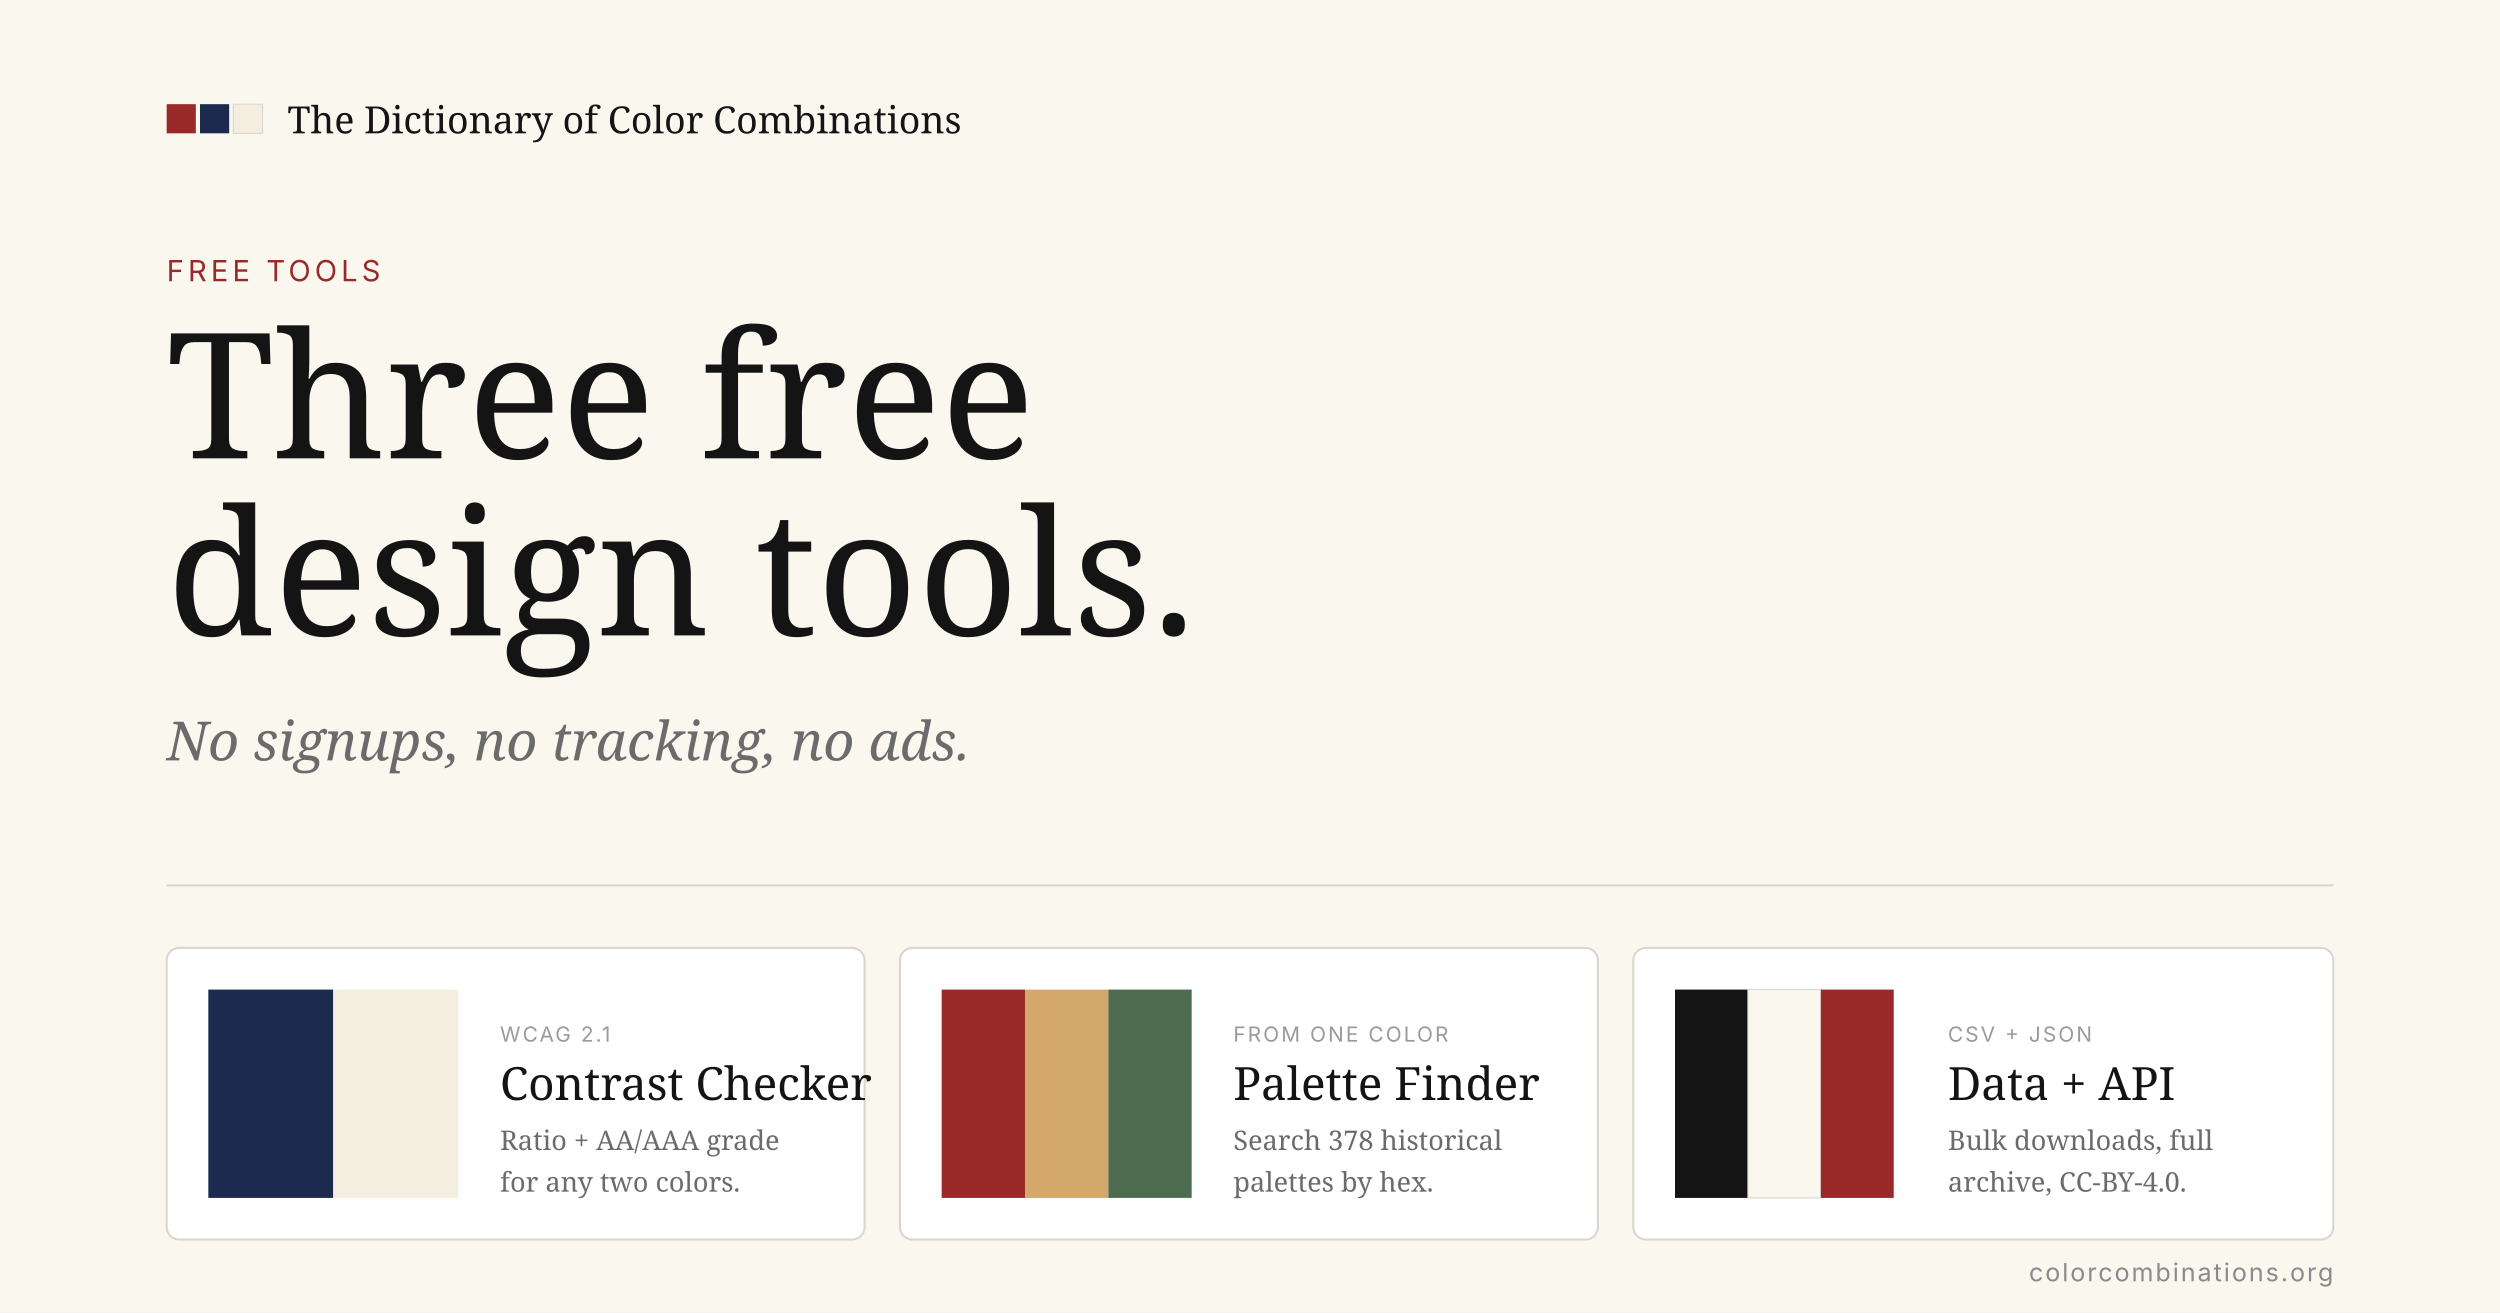
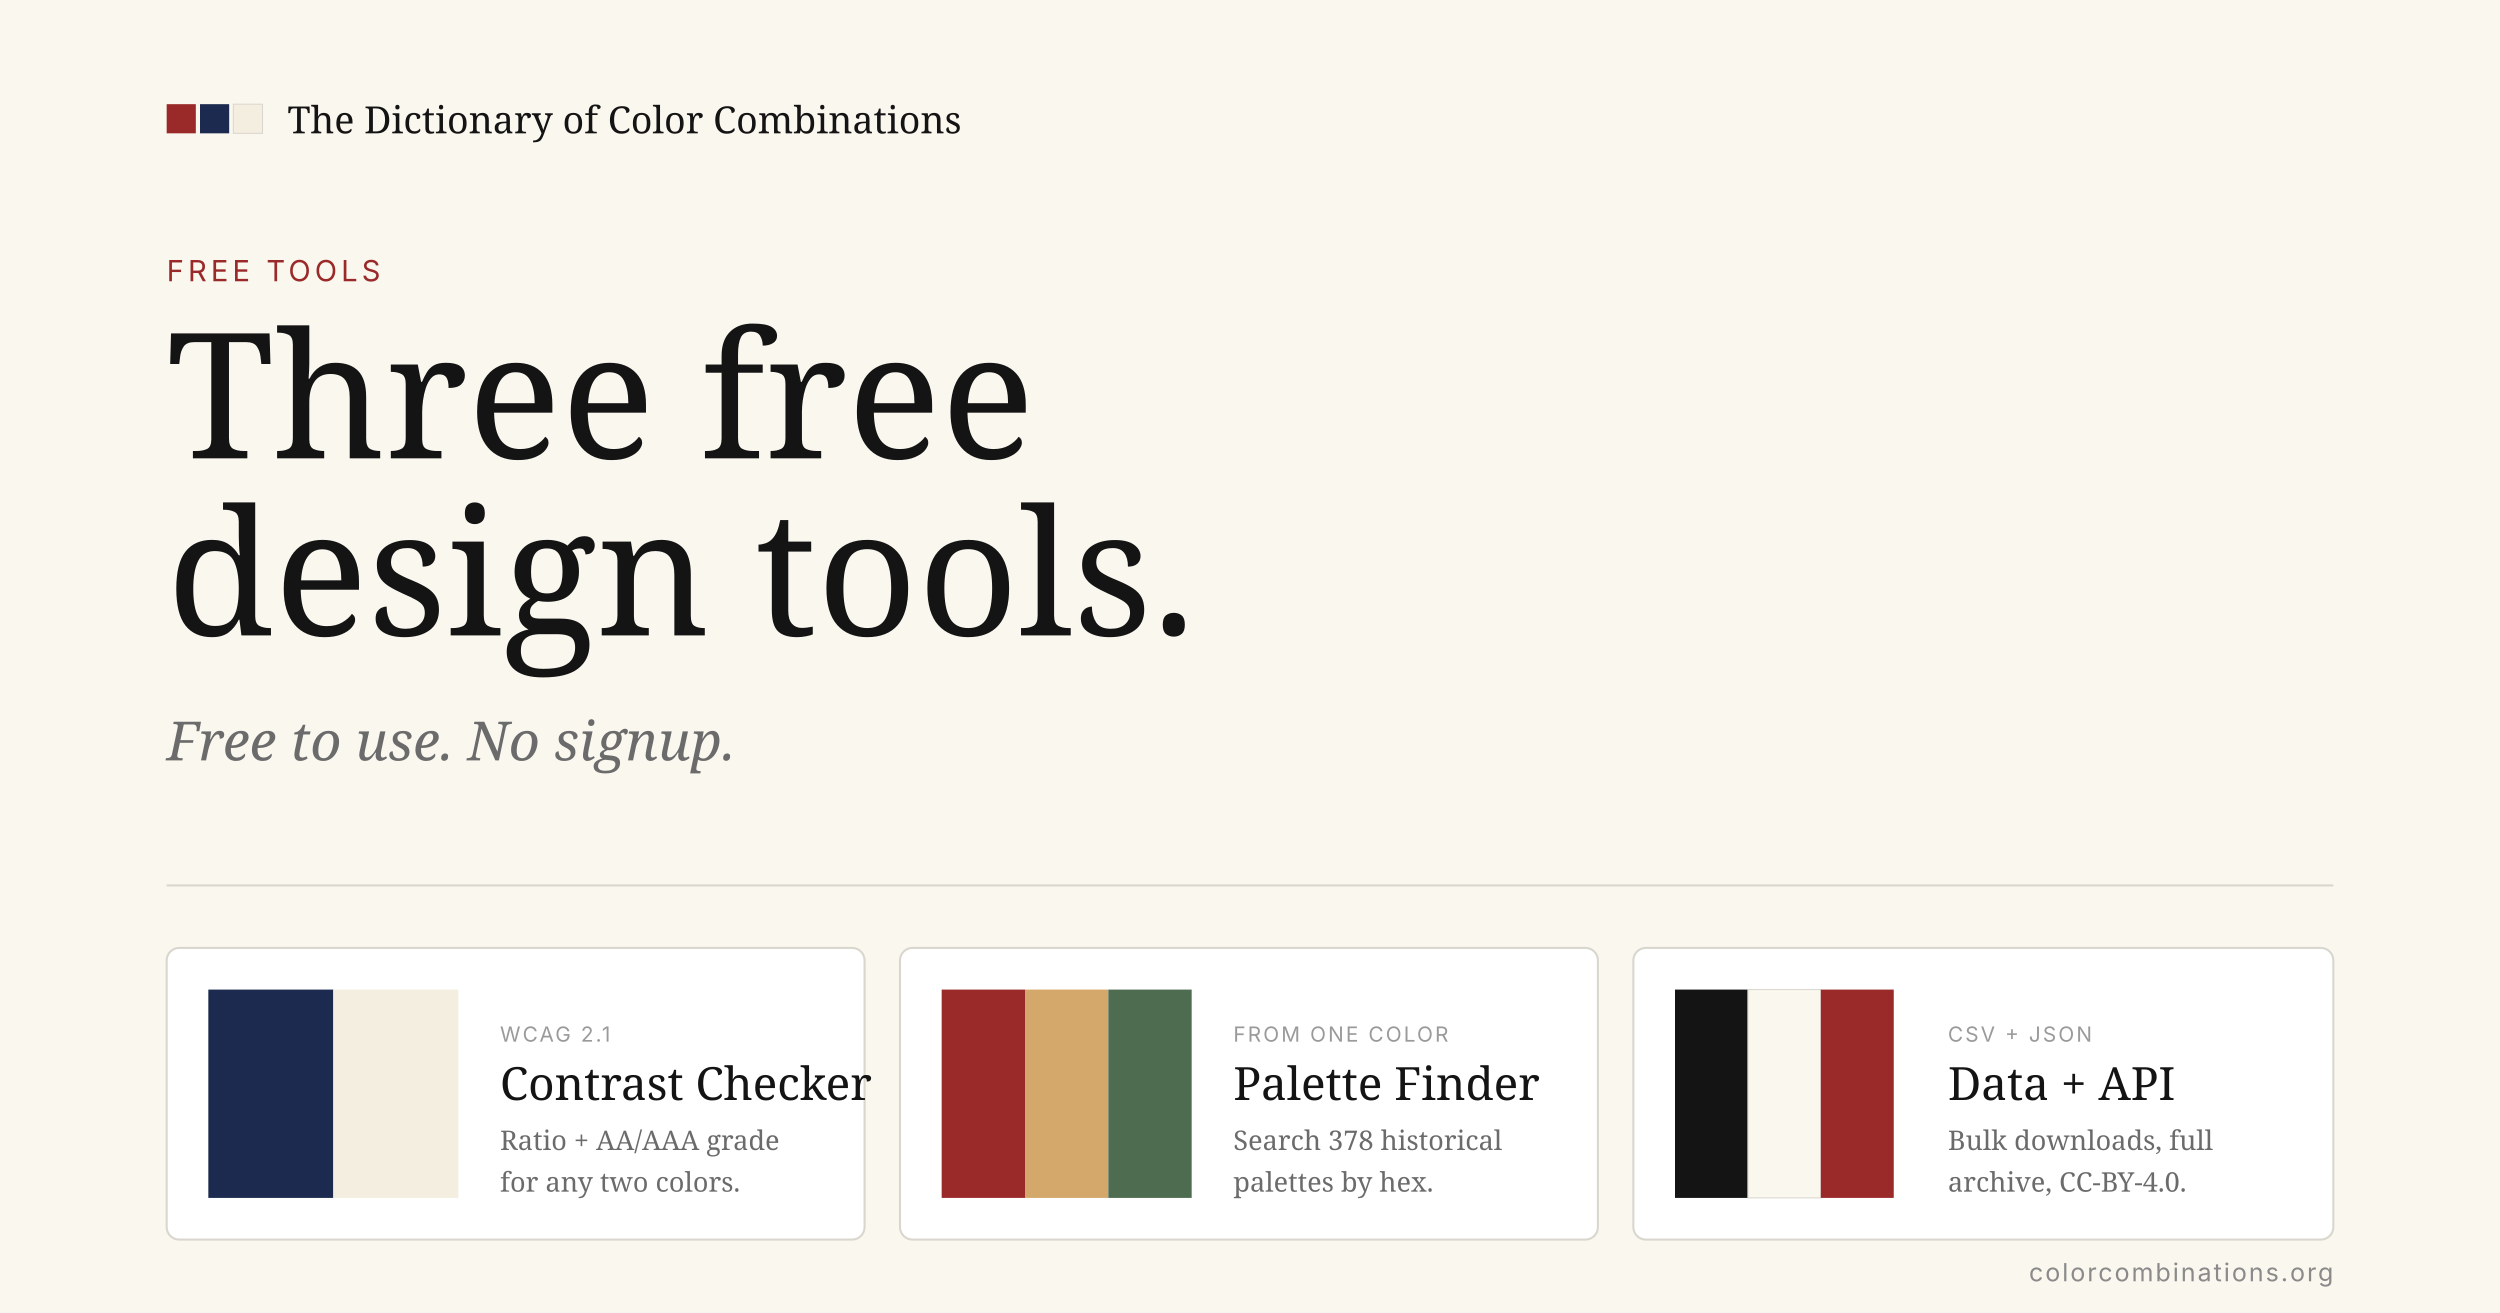
<svg xmlns="http://www.w3.org/2000/svg" viewBox="0 0 1200 630" width="1200" height="630">
  <rect width="1200" height="630" fill="#FAF7EF" />
  <g transform="translate(80, 64)">
    <rect x="0" y="-14" width="14" height="14" fill="#9A2A2A" />
    <rect x="16" y="-14" width="14" height="14" fill="#1B2A4E" />
    <rect x="32" y="-14" width="14" height="14" fill="#F4EEE0" stroke="#d9d6ce" stroke-width="0.5" />
    <text x="58" y="0" font-family="EB Garamond, Garamond, serif" font-size="18" fill="#141414">The Dictionary of Color Combinations</text>
  </g>
  <text x="80" y="135" font-family="Inter, sans-serif" font-size="14" fill="#9A2A2A" letter-spacing="0.14em">FREE TOOLS</text>
  <text x="80" y="220" font-family="EB Garamond, Garamond, serif" font-size="84" font-weight="500" fill="#141414">Three free</text>
  <text x="80" y="305" font-family="EB Garamond, Garamond, serif" font-size="84" font-weight="500" fill="#141414">design tools.</text>
-   <text x="80" y="365" font-family="EB Garamond, Garamond, serif" font-size="26" font-style="italic" fill="#6b6b6b">No signups, no tracking, no ads.</text>
+   <text x="80" y="365" font-family="EB Garamond, Garamond, serif" font-size="26" font-style="italic" fill="#6b6b6b">Free to use. No signup.</text>
  <line x1="80" y1="425" x2="1120" y2="425" stroke="#d9d6ce" stroke-width="1" />
  <g>
    <rect x="80" y="455" width="335" height="140" fill="#fff" stroke="#d9d6ce" stroke-width="1" rx="6" />
    <rect x="100" y="475" width="60" height="100" fill="#1B2A4E" />
    <rect x="160" y="475" width="60" height="100" fill="#F4EEE0" />
    <text x="240" y="500" font-family="Inter, sans-serif" font-size="10" fill="#9a9a9a" letter-spacing="0.1em">WCAG 2.1</text>
    <text x="240" y="528" font-family="EB Garamond, Garamond, serif" font-size="22" fill="#141414">Contrast Checker</text>
    <text x="240" y="552" font-family="EB Garamond, Garamond, serif" font-size="13" fill="#6b6b6b">Ratio + AA/AAA grade</text>
    <text x="240" y="572" font-family="EB Garamond, Garamond, serif" font-size="13" fill="#6b6b6b">for any two colors.</text>
  </g>
  <g>
    <rect x="432" y="455" width="335" height="140" fill="#fff" stroke="#d9d6ce" stroke-width="1" rx="6" />
    <rect x="452" y="475" width="40" height="100" fill="#9A2A2A" />
    <rect x="492" y="475" width="40" height="100" fill="#D4A76A" />
    <rect x="532" y="475" width="40" height="100" fill="#4E6C50" />
    <text x="592" y="500" font-family="Inter, sans-serif" font-size="10" fill="#9a9a9a" letter-spacing="0.1em">FROM ONE COLOR</text>
    <text x="592" y="528" font-family="EB Garamond, Garamond, serif" font-size="22" fill="#141414">Palette Finder</text>
    <text x="592" y="552" font-family="EB Garamond, Garamond, serif" font-size="13" fill="#6b6b6b">Search 378 historical</text>
    <text x="592" y="572" font-family="EB Garamond, Garamond, serif" font-size="13" fill="#6b6b6b">palettes by hex.</text>
  </g>
  <g>
    <rect x="784" y="455" width="336" height="140" fill="#fff" stroke="#d9d6ce" stroke-width="1" rx="6" />
    <rect x="804" y="475" width="35" height="100" fill="#141414" />
    <rect x="839" y="475" width="35" height="100" fill="#FAF7EF" stroke="#d9d6ce" stroke-width="0.5" />
    <rect x="874" y="475" width="35" height="100" fill="#9A2A2A" />
    <text x="935" y="500" font-family="Inter, sans-serif" font-size="10" fill="#9a9a9a" letter-spacing="0.1em">CSV + JSON</text>
    <text x="935" y="528" font-family="EB Garamond, Garamond, serif" font-size="22" fill="#141414">Data + API</text>
    <text x="935" y="552" font-family="EB Garamond, Garamond, serif" font-size="13" fill="#6b6b6b">Bulk downloads, full</text>
    <text x="935" y="572" font-family="EB Garamond, Garamond, serif" font-size="13" fill="#6b6b6b">archive, CC-BY-4.0.</text>
  </g>
  <text x="1120" y="615" text-anchor="end" font-family="Inter, sans-serif" font-size="12" fill="#8a8a8a" letter-spacing="0.08em">colorcombinations.org</text>
</svg>
